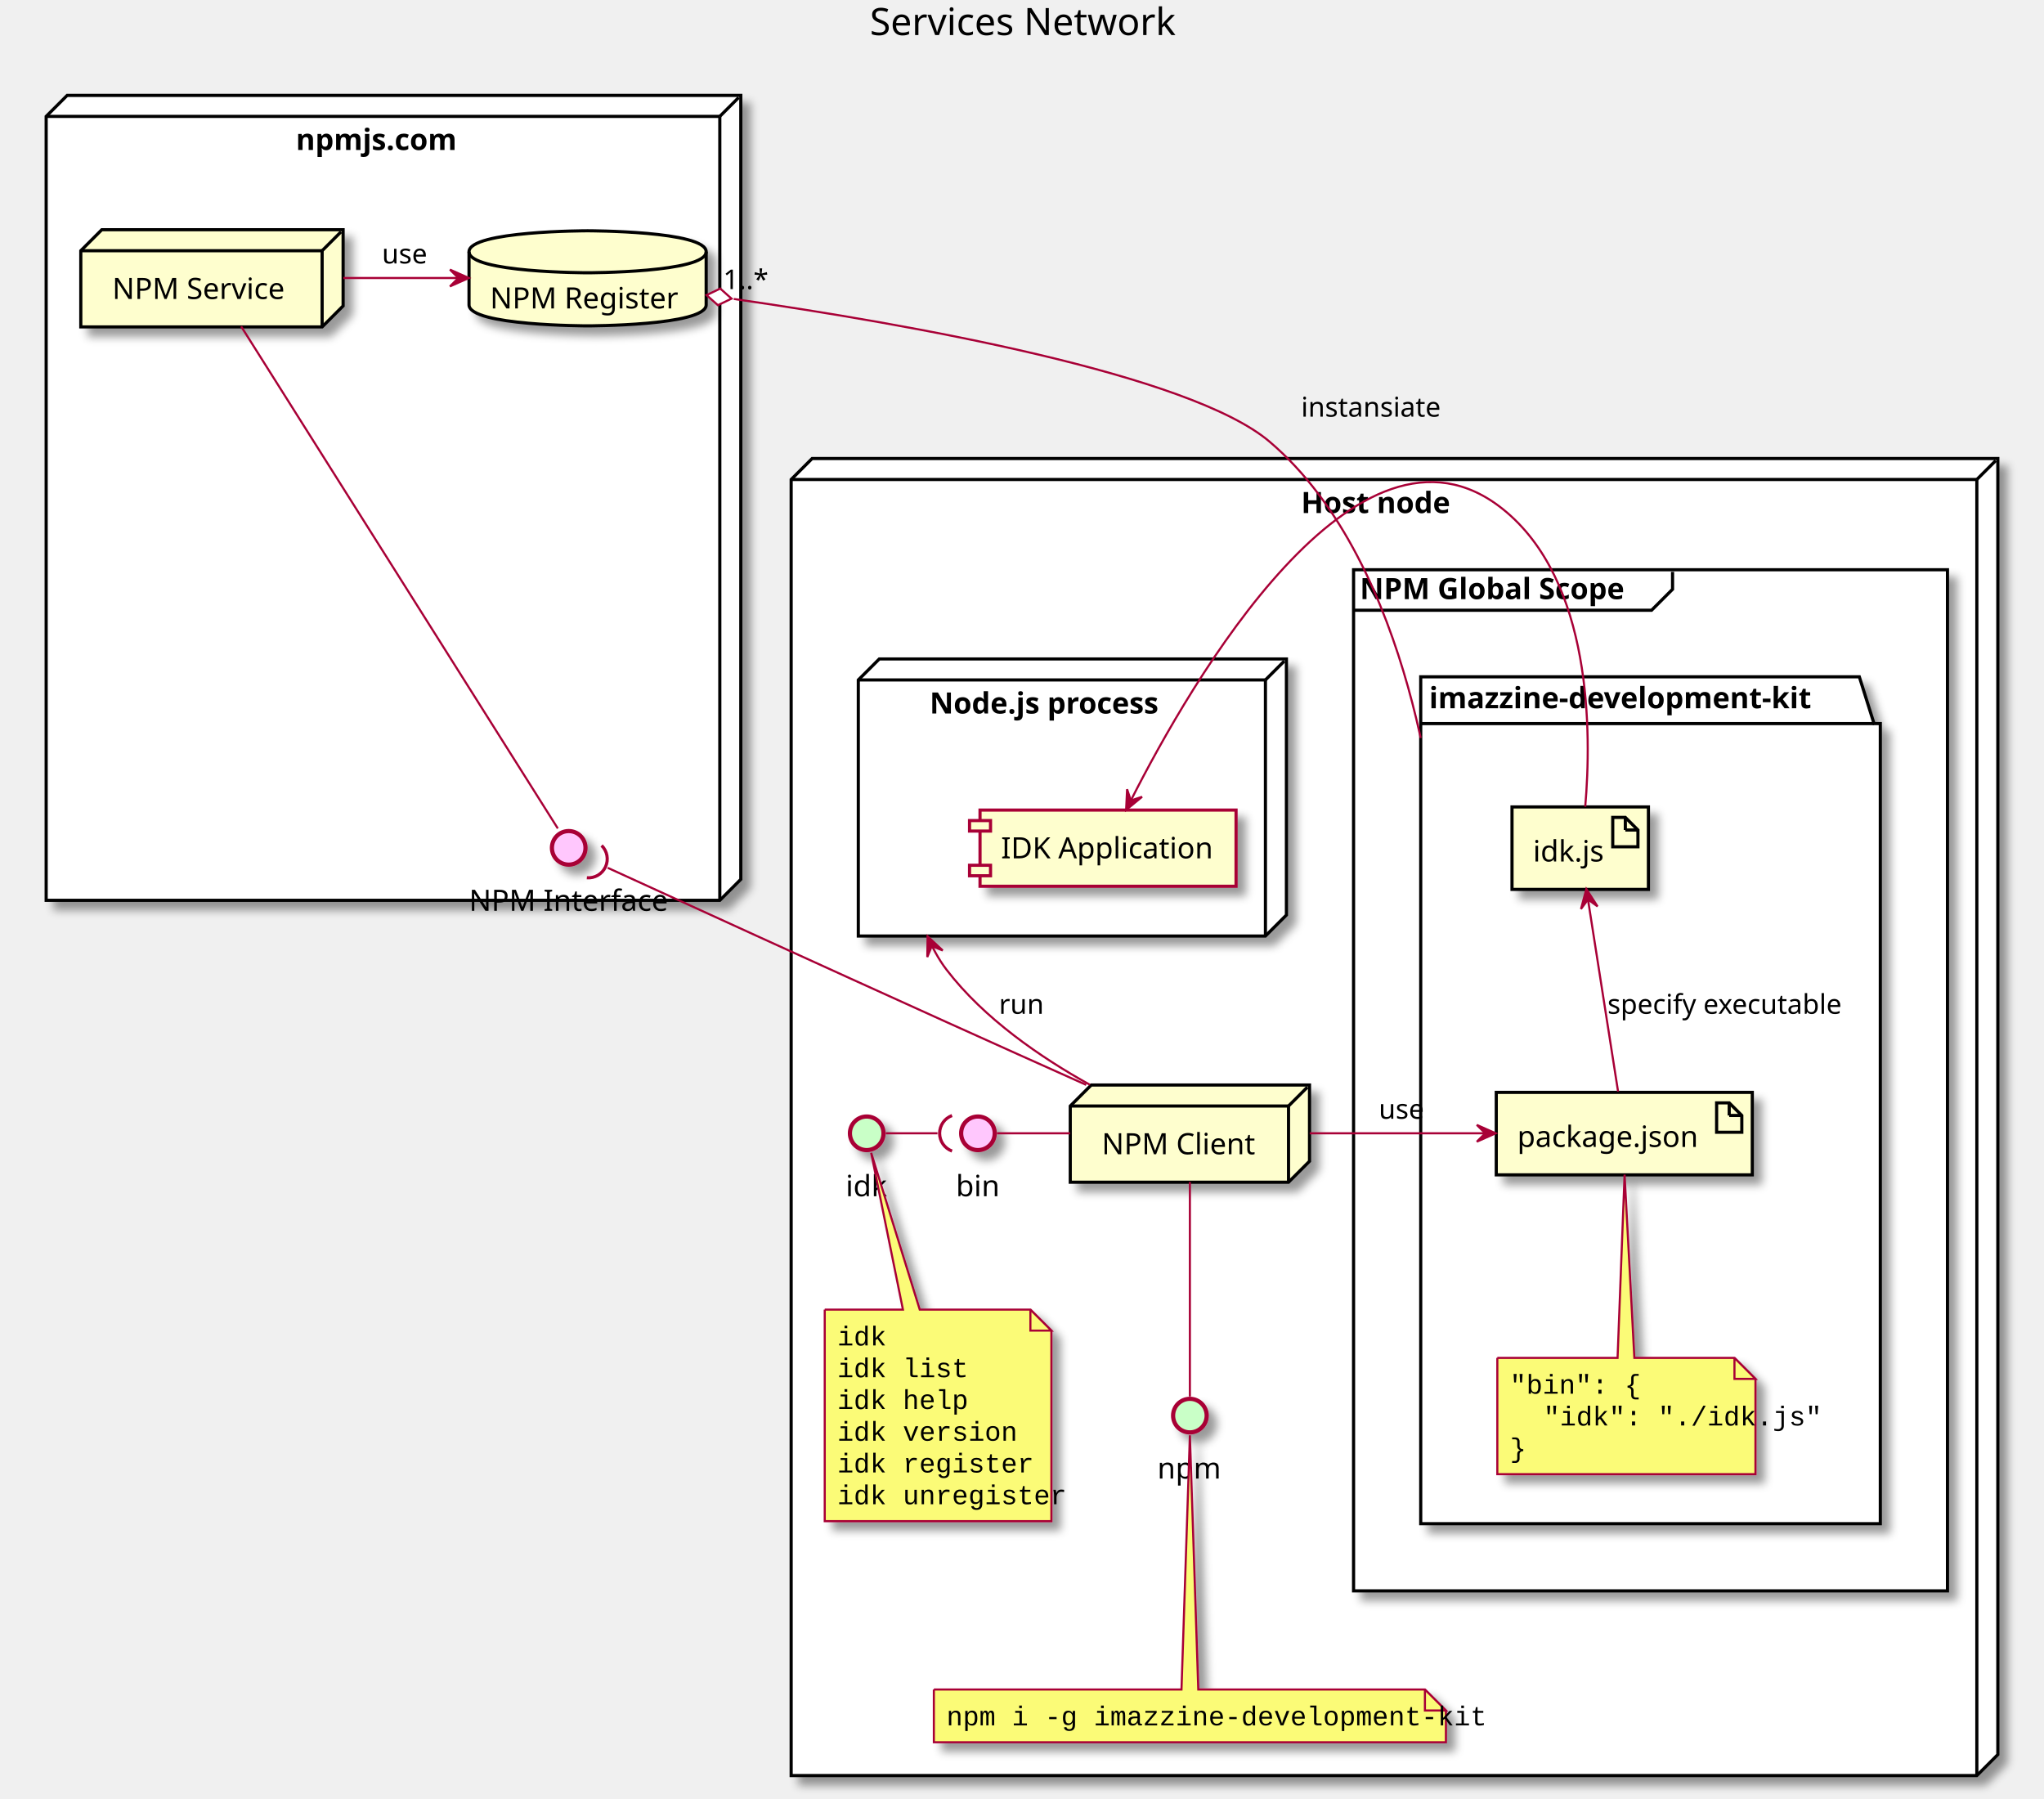
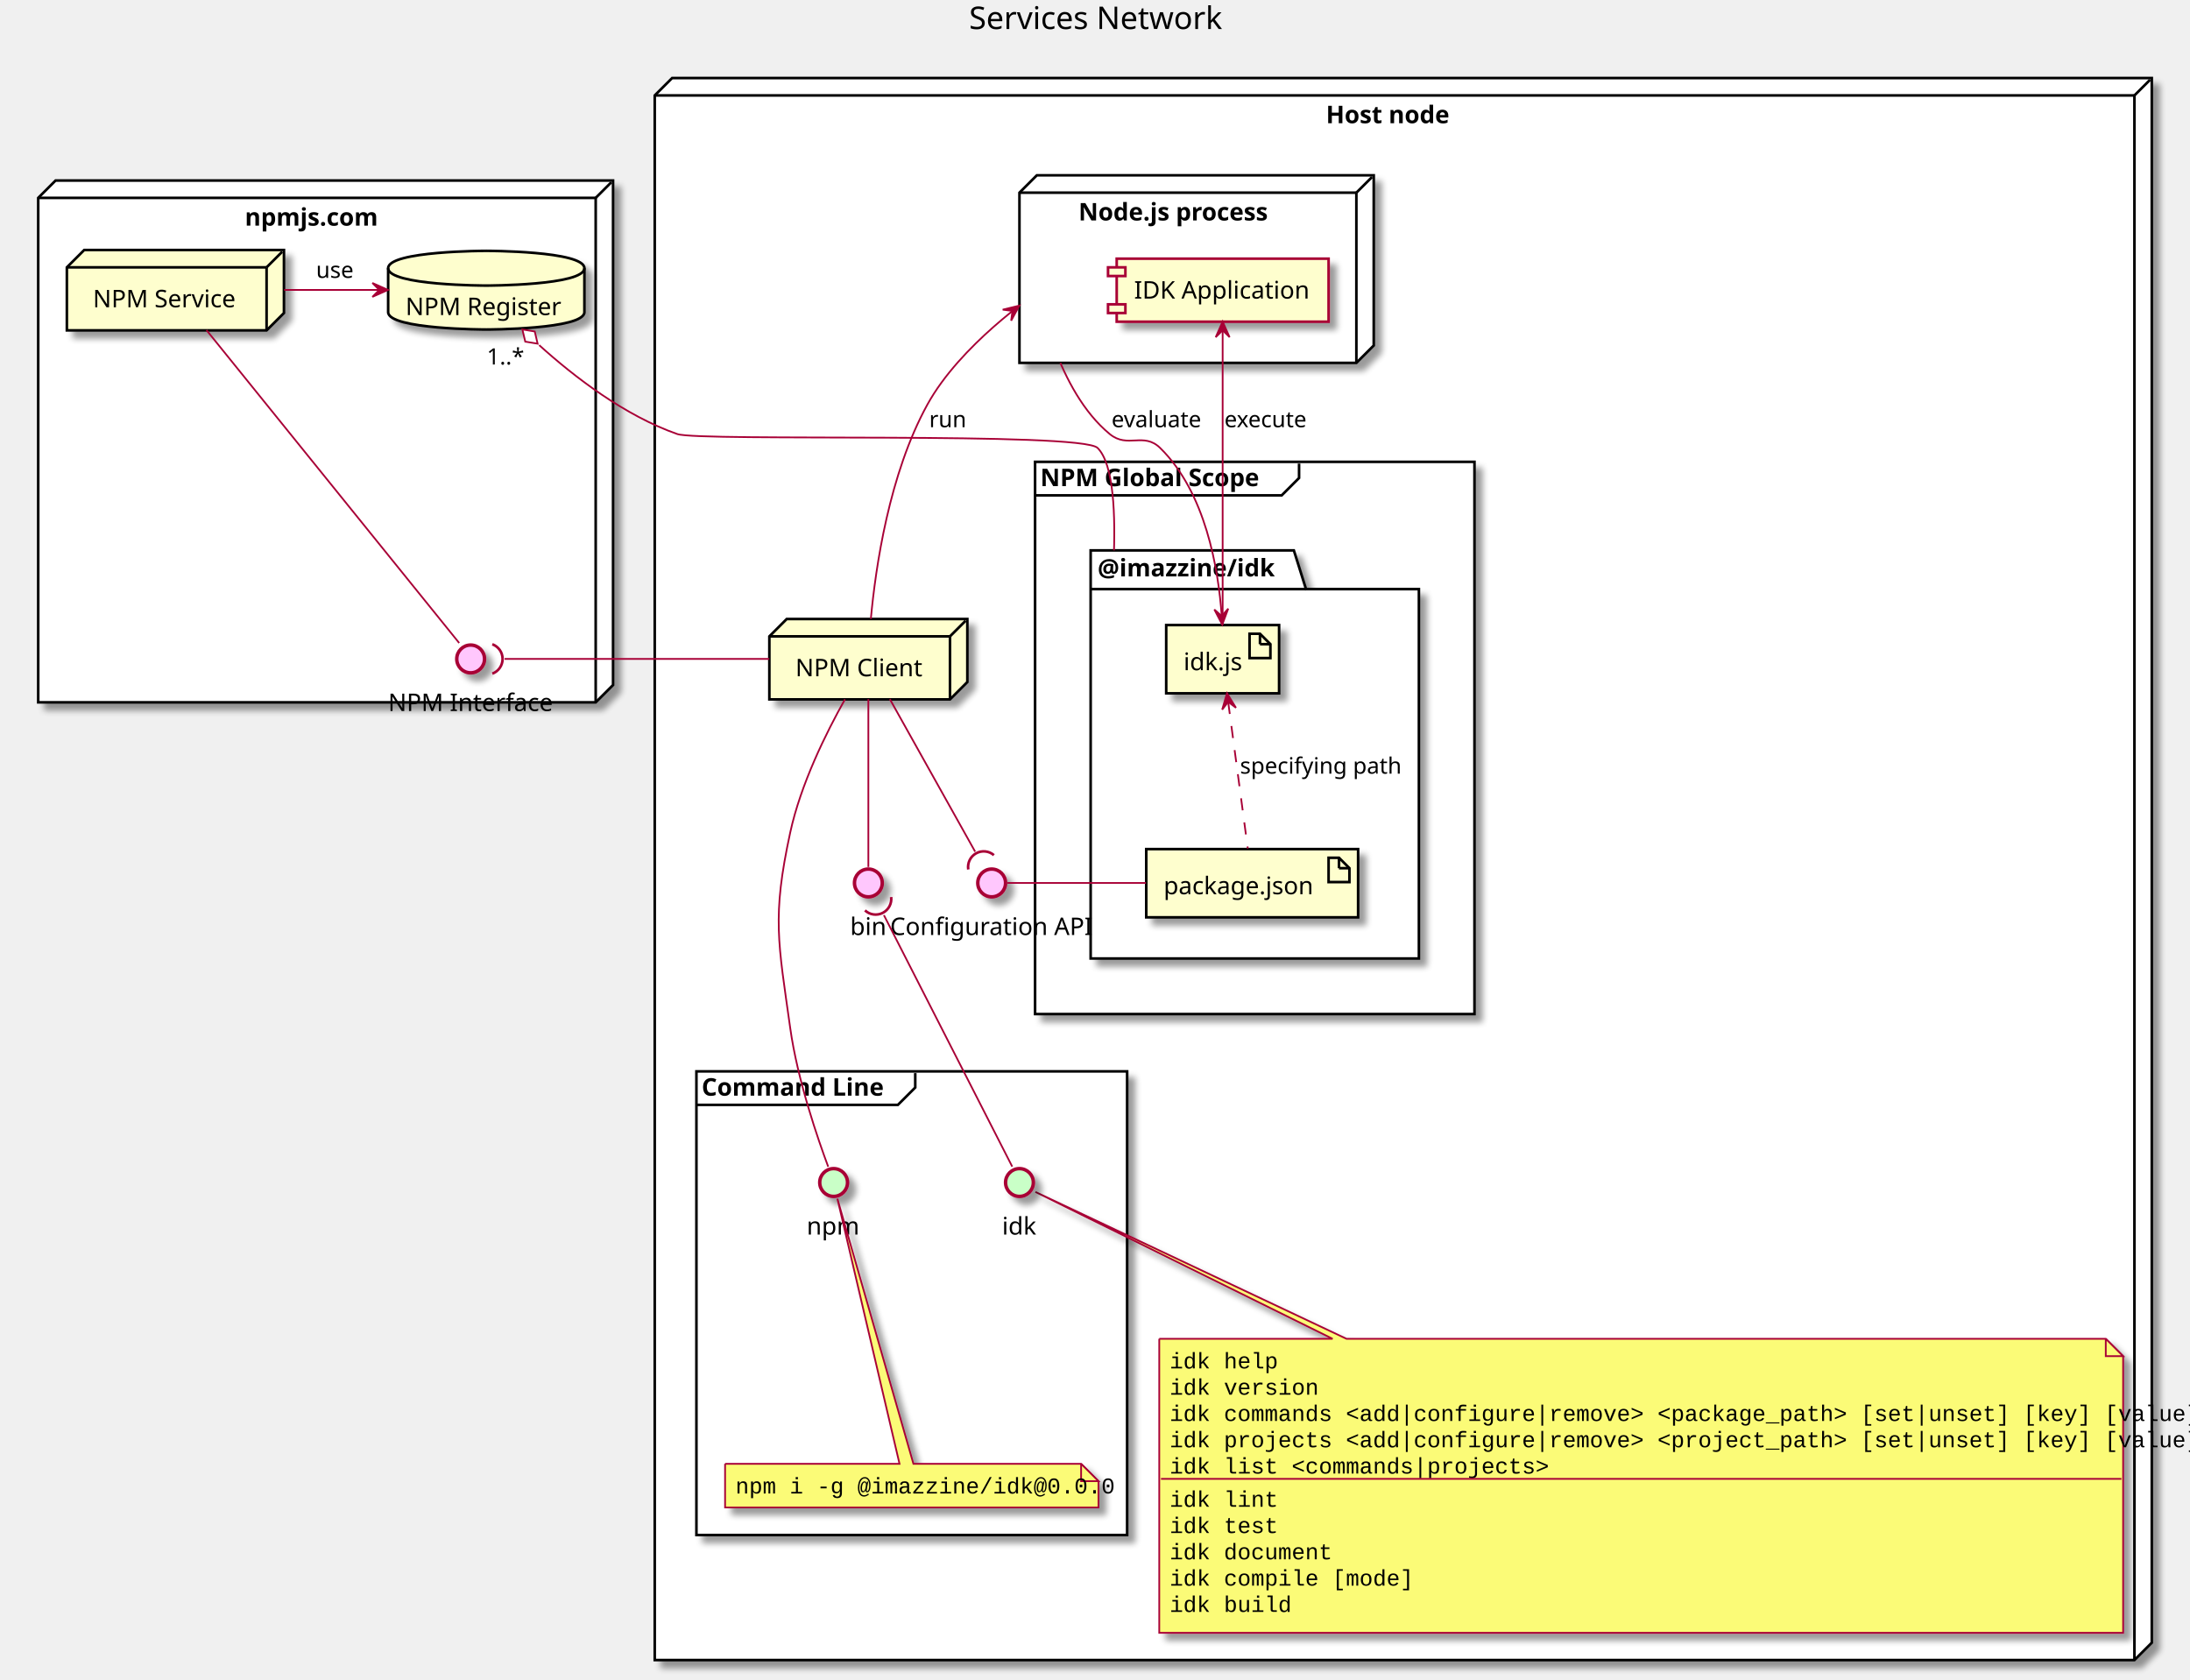
- <svg xmlns="http://www.w3.org/2000/svg" xmlns:xlink="http://www.w3.org/1999/xlink" contentScriptType="application/ecmascript" contentStyleType="text/css" height="857px" preserveAspectRatio="none" style="width:974px;height:857px;" version="1.1" viewBox="0 0 974 857" width="974px" zoomAndPan="magnify">
+ <svg xmlns="http://www.w3.org/2000/svg" xmlns:xlink="http://www.w3.org/1999/xlink" contentScriptType="application/ecmascript" contentStyleType="text/css" height="967px" preserveAspectRatio="none" style="width:1261px;height:967px;" version="1.1" viewBox="0 0 1261 967" width="1261px" zoomAndPan="magnify">
  <defs>
-     <filter height="300%" id="fth9jtjt9fg0j" width="300%" x="-1" y="-1">
+     <filter height="300%" id="f139sq3d4rmkfw" width="300%" x="-1" y="-1">
      <feGaussianBlur result="blurOut" stdDeviation="2.0" />
      <feColorMatrix in="blurOut" result="blurOut2" type="matrix" values="0 0 0 0 0 0 0 0 0 0 0 0 0 0 0 0 0 0 .4 0" />
      <feOffset dx="4.0" dy="4.0" in="blurOut2" result="blurOut3" />
      <feBlend in="SourceGraphic" in2="blurOut3" mode="normal" />
    </filter>
  </defs>
  <g>
-     <text fill="#000000" font-family="sans-serif" font-size="18" lengthAdjust="spacingAndGlyphs" textLength="157" x="414.5" y="16.708">Services Network</text>
-     <polygon fill="#FFFFFF" filter="url(#fth9jtjt9fg0j)" points="22,55.453,32,45.453,353,45.453,353,418.953,343,428.953,22,428.953,22,55.453" style="stroke: #000000; stroke-width: 1.5;" />
-     <line style="stroke: #000000; stroke-width: 1.5;" x1="343" x2="352" y1="55.453" y2="46.453" />
-     <line style="stroke: #000000; stroke-width: 1.5;" x1="22" x2="343" y1="55.453" y2="55.453" />
-     <line style="stroke: #000000; stroke-width: 1.5;" x1="343" x2="343" y1="55.453" y2="428.953" />
-     <text fill="#000000" font-family="sans-serif" font-size="14" font-weight="bold" lengthAdjust="spacingAndGlyphs" textLength="85" x="141" y="71.448">npmjs.com</text>
-     <polygon fill="#FFFFFF" filter="url(#fth9jtjt9fg0j)" points="377,228.453,387,218.453,952,218.453,952,835.953,942,845.953,377,845.953,377,228.453" style="stroke: #000000; stroke-width: 1.5;" />
-     <line style="stroke: #000000; stroke-width: 1.5;" x1="942" x2="951" y1="228.453" y2="219.453" />
-     <line style="stroke: #000000; stroke-width: 1.5;" x1="377" x2="942" y1="228.453" y2="228.453" />
-     <line style="stroke: #000000; stroke-width: 1.5;" x1="942" x2="942" y1="228.453" y2="845.953" />
-     <text fill="#000000" font-family="sans-serif" font-size="14" font-weight="bold" lengthAdjust="spacingAndGlyphs" textLength="81" x="620" y="244.448">Host node</text>
-     <rect fill="#FFFFFF" filter="url(#fth9jtjt9fg0j)" height="486.5" style="stroke: #000000; stroke-width: 1.5;" width="283" x="645" y="271.453" />
-     <path d="M797,272.453 L797,280.75 L787,290.75 L645,290.75 " fill="none" style="stroke: #000000; stroke-width: 1.5;" />
-     <text fill="#000000" font-family="sans-serif" font-size="14" font-weight="bold" lengthAdjust="spacingAndGlyphs" textLength="142" x="648" y="285.448">NPM Global Scope</text>
-     <polygon fill="#FFFFFF" filter="url(#fth9jtjt9fg0j)" points="677,322.453,886,322.453,893,344.75,896,344.75,896,725.953,677,725.953,677,322.453" style="stroke: #000000; stroke-width: 1.5;" />
-     <line style="stroke: #000000; stroke-width: 1.5;" x1="677" x2="893" y1="344.75" y2="344.75" />
-     <text fill="#000000" font-family="sans-serif" font-size="14" font-weight="bold" lengthAdjust="spacingAndGlyphs" textLength="203" x="681" y="337.448">imazzine-development-kit</text>
-     <polygon fill="#FFFFFF" filter="url(#fth9jtjt9fg0j)" points="409,323.953,419,313.953,613,313.953,613,435.953,603,445.953,409,445.953,409,323.953" style="stroke: #000000; stroke-width: 1.5;" />
-     <line style="stroke: #000000; stroke-width: 1.5;" x1="603" x2="612" y1="323.953" y2="314.953" />
-     <line style="stroke: #000000; stroke-width: 1.5;" x1="409" x2="603" y1="323.953" y2="323.953" />
-     <line style="stroke: #000000; stroke-width: 1.5;" x1="603" x2="603" y1="323.953" y2="445.953" />
-     <text fill="#000000" font-family="sans-serif" font-size="14" font-weight="bold" lengthAdjust="spacingAndGlyphs" textLength="128" x="443" y="339.948">Node.js process</text>
-     <ellipse cx="271" cy="403.953" fill="#FFC7FD" filter="url(#fth9jtjt9fg0j)" rx="8" ry="8" style="stroke: #A80036; stroke-width: 2.0;" />
-     <text fill="#000000" font-family="sans-serif" font-size="14" lengthAdjust="spacingAndGlyphs" textLength="95" x="223.5" y="433.948">NPM Interface</text>
-     <polygon fill="#FEFECE" filter="url(#fth9jtjt9fg0j)" points="38.5,119.453,48.5,109.453,163.5,109.453,163.5,145.75,153.5,155.75,38.5,155.75,38.5,119.453" style="stroke: #000000; stroke-width: 1.5;" />
-     <line style="stroke: #000000; stroke-width: 1.5;" x1="153.5" x2="162.5" y1="119.453" y2="110.453" />
-     <line style="stroke: #000000; stroke-width: 1.5;" x1="38.5" x2="153.5" y1="119.453" y2="119.453" />
-     <line style="stroke: #000000; stroke-width: 1.5;" x1="153.5" x2="153.5" y1="119.453" y2="155.75" />
-     <text fill="#000000" font-family="sans-serif" font-size="14" lengthAdjust="spacingAndGlyphs" textLength="85" x="53.5" y="142.448">NPM Service</text>
-     <path d="M223.5,119.953 C223.5,109.953 280,109.953 280,109.953 C280,109.953 336.5,109.953 336.5,119.953 L336.5,145.25 C336.5,155.25 280,155.25 280,155.25 C280,155.25 223.5,155.25 223.5,145.25 L223.5,119.953 " fill="#FEFECE" filter="url(#fth9jtjt9fg0j)" style="stroke: #000000; stroke-width: 1.5;" />
-     <path d="M223.5,119.953 C223.5,129.953 280,129.953 280,129.953 C280,129.953 336.5,129.953 336.5,119.953 " fill="none" style="stroke: #000000; stroke-width: 1.5;" />
-     <text fill="#000000" font-family="sans-serif" font-size="14" lengthAdjust="spacingAndGlyphs" textLength="93" x="233.5" y="146.948">NPM Register</text>
-     <polygon fill="#FEFECE" filter="url(#fth9jtjt9fg0j)" points="510,526.953,520,516.953,624,516.953,624,553.25,614,563.25,510,563.25,510,526.953" style="stroke: #000000; stroke-width: 1.5;" />
-     <line style="stroke: #000000; stroke-width: 1.5;" x1="614" x2="623" y1="526.953" y2="517.953" />
-     <line style="stroke: #000000; stroke-width: 1.5;" x1="510" x2="614" y1="526.953" y2="526.953" />
-     <line style="stroke: #000000; stroke-width: 1.5;" x1="614" x2="614" y1="526.953" y2="563.25" />
-     <text fill="#000000" font-family="sans-serif" font-size="14" lengthAdjust="spacingAndGlyphs" textLength="74" x="525" y="549.948">NPM Client</text>
+     <text fill="#000000" font-family="sans-serif" font-size="18" lengthAdjust="spacingAndGlyphs" textLength="157" x="558" y="16.708">Services Network</text>
+     <polygon fill="#FFFFFF" filter="url(#f139sq3d4rmkfw)" points="22,113.953,32,103.953,353,103.953,353,394.453,343,404.453,22,404.453,22,113.953" style="stroke: #000000; stroke-width: 1.5;" />
+     <line style="stroke: #000000; stroke-width: 1.5;" x1="343" x2="352" y1="113.953" y2="104.953" />
+     <line style="stroke: #000000; stroke-width: 1.5;" x1="22" x2="343" y1="113.953" y2="113.953" />
+     <line style="stroke: #000000; stroke-width: 1.5;" x1="343" x2="343" y1="113.953" y2="404.453" />
+     <text fill="#000000" font-family="sans-serif" font-size="14" font-weight="bold" lengthAdjust="spacingAndGlyphs" textLength="85" x="141" y="129.948">npmjs.com</text>
+     <polygon fill="#FFFFFF" filter="url(#f139sq3d4rmkfw)" points="377,54.953,387,44.953,1239,44.953,1239,945.953,1229,955.953,377,955.953,377,54.953" style="stroke: #000000; stroke-width: 1.5;" />
+     <line style="stroke: #000000; stroke-width: 1.5;" x1="1229" x2="1238" y1="54.953" y2="45.953" />
+     <line style="stroke: #000000; stroke-width: 1.5;" x1="377" x2="1229" y1="54.953" y2="54.953" />
+     <line style="stroke: #000000; stroke-width: 1.5;" x1="1229" x2="1229" y1="54.953" y2="955.953" />
+     <text fill="#000000" font-family="sans-serif" font-size="14" font-weight="bold" lengthAdjust="spacingAndGlyphs" textLength="81" x="763.5" y="70.948">Host node</text>
+     <rect fill="#FFFFFF" filter="url(#f139sq3d4rmkfw)" height="318" style="stroke: #000000; stroke-width: 1.5;" width="253" x="596" y="265.953" />
+     <path d="M748,266.953 L748,275.25 L738,285.25 L596,285.25 " fill="none" style="stroke: #000000; stroke-width: 1.5;" />
+     <text fill="#000000" font-family="sans-serif" font-size="14" font-weight="bold" lengthAdjust="spacingAndGlyphs" textLength="142" x="599" y="279.948">NPM Global Scope</text>
+     <polygon fill="#FFFFFF" filter="url(#f139sq3d4rmkfw)" points="628,316.953,745,316.953,752,339.25,817,339.25,817,551.953,628,551.953,628,316.953" style="stroke: #000000; stroke-width: 1.5;" />
+     <line style="stroke: #000000; stroke-width: 1.5;" x1="628" x2="752" y1="339.25" y2="339.25" />
+     <text fill="#000000" font-family="sans-serif" font-size="14" font-weight="bold" lengthAdjust="spacingAndGlyphs" textLength="111" x="632" y="331.948">@imazzine/idk</text>
+     <polygon fill="#FFFFFF" filter="url(#f139sq3d4rmkfw)" points="587,110.953,597,100.953,791,100.953,791,198.953,781,208.953,587,208.953,587,110.953" style="stroke: #000000; stroke-width: 1.5;" />
+     <line style="stroke: #000000; stroke-width: 1.5;" x1="781" x2="790" y1="110.953" y2="101.953" />
+     <line style="stroke: #000000; stroke-width: 1.5;" x1="587" x2="781" y1="110.953" y2="110.953" />
+     <line style="stroke: #000000; stroke-width: 1.5;" x1="781" x2="781" y1="110.953" y2="208.953" />
+     <text fill="#000000" font-family="sans-serif" font-size="14" font-weight="bold" lengthAdjust="spacingAndGlyphs" textLength="128" x="621" y="126.948">Node.js process</text>
+     <rect fill="#FFFFFF" filter="url(#f139sq3d4rmkfw)" height="267" style="stroke: #000000; stroke-width: 1.5;" width="248" x="401" y="616.953" />
+     <path d="M527,617.953 L527,626.25 L517,636.25 L401,636.25 " fill="none" style="stroke: #000000; stroke-width: 1.5;" />
+     <text fill="#000000" font-family="sans-serif" font-size="14" font-weight="bold" lengthAdjust="spacingAndGlyphs" textLength="116" x="404" y="630.948">Command Line</text>
+     <ellipse cx="271" cy="379.453" fill="#FFC7FD" filter="url(#f139sq3d4rmkfw)" rx="8" ry="8" style="stroke: #A80036; stroke-width: 2.0;" />
+     <text fill="#000000" font-family="sans-serif" font-size="14" lengthAdjust="spacingAndGlyphs" textLength="95" x="223.5" y="409.448">NPM Interface</text>
+     <polygon fill="#FEFECE" filter="url(#f139sq3d4rmkfw)" points="38.5,153.953,48.5,143.953,163.5,143.953,163.5,180.25,153.5,190.25,38.5,190.25,38.5,153.953" style="stroke: #000000; stroke-width: 1.5;" />
+     <line style="stroke: #000000; stroke-width: 1.5;" x1="153.5" x2="162.5" y1="153.953" y2="144.953" />
+     <line style="stroke: #000000; stroke-width: 1.5;" x1="38.5" x2="153.5" y1="153.953" y2="153.953" />
+     <line style="stroke: #000000; stroke-width: 1.5;" x1="153.5" x2="153.5" y1="153.953" y2="190.25" />
+     <text fill="#000000" font-family="sans-serif" font-size="14" lengthAdjust="spacingAndGlyphs" textLength="85" x="53.5" y="176.948">NPM Service</text>
+     <path d="M223.5,154.453 C223.5,144.453 280,144.453 280,144.453 C280,144.453 336.5,144.453 336.5,154.453 L336.5,179.75 C336.5,189.75 280,189.75 280,189.75 C280,189.75 223.5,189.75 223.5,179.75 L223.5,154.453 " fill="#FEFECE" filter="url(#f139sq3d4rmkfw)" style="stroke: #000000; stroke-width: 1.5;" />
+     <path d="M223.5,154.453 C223.5,164.453 280,164.453 280,164.453 C280,164.453 336.5,164.453 336.5,154.453 " fill="none" style="stroke: #000000; stroke-width: 1.5;" />
+     <text fill="#000000" font-family="sans-serif" font-size="14" lengthAdjust="spacingAndGlyphs" textLength="93" x="233.5" y="181.448">NPM Register</text>
+     <polygon fill="#FEFECE" filter="url(#f139sq3d4rmkfw)" points="443,366.453,453,356.453,557,356.453,557,392.75,547,402.75,443,402.75,443,366.453" style="stroke: #000000; stroke-width: 1.5;" />
+     <line style="stroke: #000000; stroke-width: 1.5;" x1="547" x2="556" y1="366.453" y2="357.453" />
+     <line style="stroke: #000000; stroke-width: 1.5;" x1="443" x2="547" y1="366.453" y2="366.453" />
+     <line style="stroke: #000000; stroke-width: 1.5;" x1="547" x2="547" y1="366.453" y2="402.75" />
+     <text fill="#000000" font-family="sans-serif" font-size="14" lengthAdjust="spacingAndGlyphs" textLength="74" x="458" y="389.448">NPM Client</text>
+     <a href="https://docs.npmjs.com/files/package.json#bin" target="_top" xlink:actuate="onRequest" xlink:show="new" xlink:title="https://docs.npmjs.com/files/package.json#bin" xlink:type="simple">
+       <ellipse cx="500" cy="508.453" fill="#FFC7FD" filter="url(#f139sq3d4rmkfw)" rx="8" ry="8" style="stroke: #A80036; stroke-width: 2.0;" />
+       <text fill="#000000" font-family="sans-serif" font-size="14" lengthAdjust="spacingAndGlyphs" textLength="21" x="489.5" y="538.448">bin</text>
+     </a>
+     <a href="./ConfigurationAPI.svg" target="_top" xlink:actuate="onRequest" xlink:show="new" xlink:title="./ConfigurationAPI.svg" xlink:type="simple">
+       <ellipse cx="571" cy="508.453" fill="#FFC7FD" filter="url(#f139sq3d4rmkfw)" rx="8" ry="8" style="stroke: #A80036; stroke-width: 2.0;" />
+       <text fill="#000000" font-family="sans-serif" font-size="14" lengthAdjust="spacingAndGlyphs" textLength="117" x="512.5" y="538.448">Configuration API</text>
+     </a>
+     <path d="M667.5,770.953 L667.5,940.281 A0,0 0 0 0 667.5,940.281 L1222.5,940.281 A0,0 0 0 0 1222.5,940.281 L1222.5,780.953 L1212.5,770.953 L775.304,770.953 L596.209,686.39 L767.304,770.953 L667.5,770.953 A0,0 0 0 0 667.5,770.953 " fill="#FBFB77" filter="url(#f139sq3d4rmkfw)" style="stroke: #A80036; stroke-width: 1.0;" />
+     <path d="M1212.5,770.953 L1212.5,780.953 L1222.5,780.953 L1212.5,770.953 " fill="#FBFB77" style="stroke: #A80036; stroke-width: 1.0;" />
+     <text fill="#000000" font-family="Courier New" font-size="13" lengthAdjust="spacingAndGlyphs" textLength="49" x="673.5" y="788.02">idk help</text>
+     <text fill="#000000" font-family="Courier New" font-size="13" lengthAdjust="spacingAndGlyphs" textLength="68" x="673.5" y="803.153">idk version</text>
+     <text fill="#000000" font-family="Courier New" font-size="13" lengthAdjust="spacingAndGlyphs" textLength="534" x="673.5" y="818.286">idk commands &lt;add|configure|remove&gt; &lt;package_path&gt; [set|unset] [key] [value]</text>
+     <text fill="#000000" font-family="Courier New" font-size="13" lengthAdjust="spacingAndGlyphs" textLength="503" x="673.5" y="833.418">idk projects &lt;add|configure|remove&gt; &lt;project_path&gt; [set|unset] [key] [value]</text>
+     <text fill="#000000" font-family="Courier New" font-size="13" lengthAdjust="spacingAndGlyphs" textLength="193" x="673.5" y="848.551">idk list &lt;commands|projects&gt;</text>
+     <line style="stroke: #A80036; stroke-width: 1.0;" x1="668.5" x2="1221.5" y1="851.617" y2="851.617" />
+     <text fill="#000000" font-family="Courier New" font-size="13" lengthAdjust="spacingAndGlyphs" textLength="41" x="673.5" y="867.684">idk lint</text>
+     <text fill="#000000" font-family="Courier New" font-size="13" lengthAdjust="spacingAndGlyphs" textLength="47" x="673.5" y="882.817">idk test</text>
+     <text fill="#000000" font-family="Courier New" font-size="13" lengthAdjust="spacingAndGlyphs" textLength="87" x="673.5" y="897.95">idk document</text>
+     <text fill="#000000" font-family="Courier New" font-size="13" lengthAdjust="spacingAndGlyphs" textLength="123" x="673.5" y="913.082">idk compile [mode]</text>
+     <text fill="#000000" font-family="Courier New" font-size="13" lengthAdjust="spacingAndGlyphs" textLength="52" x="673.5" y="928.215">idk build</text>
+     <a href="./ConfigurationAPI.svg" target="_top" xlink:actuate="onRequest" xlink:show="new" xlink:title="./ConfigurationAPI.svg" xlink:type="simple">
+       <rect fill="#FEFECE" filter="url(#f139sq3d4rmkfw)" height="39.297" style="stroke: #000000; stroke-width: 1.5;" width="122" x="660" y="488.953" />
+       <polygon fill="#FEFECE" points="765,493.953,765,507.953,777,507.953,777,499.953,771,493.953,765,493.953" style="stroke: #000000; stroke-width: 1.5;" />
+       <line style="stroke: #000000; stroke-width: 1.5;" x1="771" x2="771" y1="493.953" y2="499.953" />
+       <line style="stroke: #000000; stroke-width: 1.5;" x1="777" x2="771" y1="499.953" y2="499.953" />
+       <text fill="#000000" font-family="sans-serif" font-size="14" lengthAdjust="spacingAndGlyphs" textLength="92" x="670" y="514.948">package.json</text>
+     </a>
+     <rect fill="#FEFECE" filter="url(#f139sq3d4rmkfw)" height="39.297" style="stroke: #000000; stroke-width: 1.5;" width="65" x="671.5" y="359.953" />
+     <polygon fill="#FEFECE" points="719.5,364.953,719.5,378.953,731.5,378.953,731.5,370.953,725.5,364.953,719.5,364.953" style="stroke: #000000; stroke-width: 1.5;" />
+     <line style="stroke: #000000; stroke-width: 1.5;" x1="725.5" x2="725.5" y1="364.953" y2="370.953" />
+     <line style="stroke: #000000; stroke-width: 1.5;" x1="731.5" x2="725.5" y1="370.953" y2="370.953" />
+     <text fill="#000000" font-family="sans-serif" font-size="14" lengthAdjust="spacingAndGlyphs" textLength="35" x="681.5" y="385.948">idk.js</text>
+     <a href="./IDKApplication.svg" target="_top" xlink:actuate="onRequest" xlink:show="new" xlink:title="./IDKApplication.svg" xlink:type="simple">
+       <rect fill="#FEFECE" filter="url(#f139sq3d4rmkfw)" height="36.297" style="stroke: #A80036; stroke-width: 1.5;" width="122" x="643" y="148.953" />
+       <rect fill="#FEFECE" height="5" style="stroke: #A80036; stroke-width: 1.5;" width="10" x="638" y="153.953" />
+       <rect fill="#FEFECE" height="5" style="stroke: #A80036; stroke-width: 1.5;" width="10" x="638" y="175.25" />
+       <text fill="#000000" font-family="sans-serif" font-size="14" lengthAdjust="spacingAndGlyphs" textLength="102" x="653" y="171.948">IDK Application</text>
+     </a>
+     <ellipse cx="587" cy="680.953" fill="#C9FFC7" filter="url(#f139sq3d4rmkfw)" rx="8" ry="8" style="stroke: #A80036; stroke-width: 2.0;" />
+     <text fill="#000000" font-family="sans-serif" font-size="14" lengthAdjust="spacingAndGlyphs" textLength="20" x="577" y="710.948">idk</text>
    <a href="https://docs.npmjs.com/cli/install" target="_top" xlink:actuate="onRequest" xlink:show="new" xlink:title="https://docs.npmjs.com/cli/install" xlink:type="simple">
-       <ellipse cx="567" cy="674.453" fill="#C9FFC7" filter="url(#fth9jtjt9fg0j)" rx="8" ry="8" style="stroke: #A80036; stroke-width: 2.0;" />
-       <text fill="#000000" font-family="sans-serif" font-size="14" lengthAdjust="spacingAndGlyphs" textLength="31" x="551.5" y="704.448">npm</text>
+       <ellipse cx="480" cy="680.953" fill="#C9FFC7" filter="url(#f139sq3d4rmkfw)" rx="8" ry="8" style="stroke: #A80036; stroke-width: 2.0;" />
+       <text fill="#000000" font-family="sans-serif" font-size="14" lengthAdjust="spacingAndGlyphs" textLength="31" x="464.5" y="710.948">npm</text>
    </a>
-     <path d="M445,804.953 L445,830.086 A0,0 0 0 0 445,830.086 L689,830.086 A0,0 0 0 0 689,830.086 L689,814.953 L679,804.953 L571,804.953 L567,683.851 L563,804.953 L445,804.953 A0,0 0 0 0 445,804.953 " fill="#FBFB77" filter="url(#fth9jtjt9fg0j)" style="stroke: #A80036; stroke-width: 1.0;" />
-     <path d="M679,804.953 L679,814.953 L689,814.953 L679,804.953 " fill="#FBFB77" style="stroke: #A80036; stroke-width: 1.0;" />
-     <text fill="#000000" font-family="Courier New" font-size="13" lengthAdjust="spacingAndGlyphs" textLength="223" x="451" y="822.02">npm i -g imazzine-development-kit</text>
-     <a href="https://docs.npmjs.com/files/package.json#bin" target="_top" xlink:actuate="onRequest" xlink:show="new" xlink:title="https://docs.npmjs.com/files/package.json#bin" xlink:type="simple">
-       <ellipse cx="466" cy="539.953" fill="#FFC7FD" filter="url(#fth9jtjt9fg0j)" rx="8" ry="8" style="stroke: #A80036; stroke-width: 2.0;" />
-       <text fill="#000000" font-family="sans-serif" font-size="14" lengthAdjust="spacingAndGlyphs" textLength="21" x="455.5" y="569.948">bin</text>
-     </a>
-     <ellipse cx="413" cy="539.953" fill="#C9FFC7" filter="url(#fth9jtjt9fg0j)" rx="8" ry="8" style="stroke: #A80036; stroke-width: 2.0;" />
-     <text fill="#000000" font-family="sans-serif" font-size="14" lengthAdjust="spacingAndGlyphs" textLength="20" x="403" y="569.948">idk</text>
-     <path d="M393,623.953 L393,724.75 A0,0 0 0 0 393,724.75 L501,724.75 A0,0 0 0 0 501,724.75 L501,633.953 L491,623.953 L438.266,623.953 L415.127,549.241 L430.266,623.953 L393,623.953 A0,0 0 0 0 393,623.953 " fill="#FBFB77" filter="url(#fth9jtjt9fg0j)" style="stroke: #A80036; stroke-width: 1.0;" />
-     <path d="M491,623.953 L491,633.953 L501,633.953 L491,623.953 " fill="#FBFB77" style="stroke: #A80036; stroke-width: 1.0;" />
-     <text fill="#000000" font-family="Courier New" font-size="13" lengthAdjust="spacingAndGlyphs" textLength="18" x="399" y="641.02">idk</text>
-     <text fill="#000000" font-family="Courier New" font-size="13" lengthAdjust="spacingAndGlyphs" textLength="40" x="399" y="656.153">idk list</text>
-     <text fill="#000000" font-family="Courier New" font-size="13" lengthAdjust="spacingAndGlyphs" textLength="49" x="399" y="671.286">idk help</text>
-     <text fill="#000000" font-family="Courier New" font-size="13" lengthAdjust="spacingAndGlyphs" textLength="68" x="399" y="686.418">idk version</text>
-     <text fill="#000000" font-family="Courier New" font-size="13" lengthAdjust="spacingAndGlyphs" textLength="71" x="399" y="701.551">idk register</text>
-     <text fill="#000000" font-family="Courier New" font-size="13" lengthAdjust="spacingAndGlyphs" textLength="87" x="399" y="716.684">idk unregister</text>
-     <rect fill="#FEFECE" filter="url(#fth9jtjt9fg0j)" height="39.297" style="stroke: #000000; stroke-width: 1.5;" width="122" x="713" y="520.453" />
-     <polygon fill="#FEFECE" points="818,525.453,818,539.453,830,539.453,830,531.453,824,525.453,818,525.453" style="stroke: #000000; stroke-width: 1.5;" />
-     <line style="stroke: #000000; stroke-width: 1.5;" x1="824" x2="824" y1="525.453" y2="531.453" />
-     <line style="stroke: #000000; stroke-width: 1.5;" x1="830" x2="824" y1="531.453" y2="531.453" />
-     <text fill="#000000" font-family="sans-serif" font-size="14" lengthAdjust="spacingAndGlyphs" textLength="92" x="723" y="546.448">package.json</text>
-     <rect fill="#FEFECE" filter="url(#fth9jtjt9fg0j)" height="39.297" style="stroke: #000000; stroke-width: 1.5;" width="65" x="720.5" y="384.453" />
-     <polygon fill="#FEFECE" points="768.5,389.453,768.5,403.453,780.5,403.453,780.5,395.453,774.5,389.453,768.5,389.453" style="stroke: #000000; stroke-width: 1.5;" />
-     <line style="stroke: #000000; stroke-width: 1.5;" x1="774.5" x2="774.5" y1="389.453" y2="395.453" />
-     <line style="stroke: #000000; stroke-width: 1.5;" x1="780.5" x2="774.5" y1="395.453" y2="395.453" />
-     <text fill="#000000" font-family="sans-serif" font-size="14" lengthAdjust="spacingAndGlyphs" textLength="35" x="730.5" y="410.448">idk.js</text>
-     <path d="M713.5,646.953 L713.5,702.352 A0,0 0 0 0 713.5,702.352 L836.5,702.352 A0,0 0 0 0 836.5,702.352 L836.5,656.953 L826.5,646.953 L778.797,646.953 L774.141,559.656 L770.797,646.953 L713.5,646.953 A0,0 0 0 0 713.5,646.953 " fill="#FBFB77" filter="url(#fth9jtjt9fg0j)" style="stroke: #A80036; stroke-width: 1.0;" />
-     <path d="M826.5,646.953 L826.5,656.953 L836.5,656.953 L826.5,646.953 " fill="#FBFB77" style="stroke: #A80036; stroke-width: 1.0;" />
-     <text fill="#000000" font-family="Courier New" font-size="13" lengthAdjust="spacingAndGlyphs" textLength="45" x="719.5" y="664.02">"bin": {</text>
-     <text fill="#000000" font-family="Courier New" font-size="13" lengthAdjust="spacingAndGlyphs" textLength="86" x="735.5" y="679.153">"idk": "./idk.js"</text>
-     <text fill="#000000" font-family="Courier New" font-size="13" lengthAdjust="spacingAndGlyphs" textLength="8" x="719.5" y="694.286">}</text>
-     <a href="./IDKApplication.svg" target="_top" xlink:actuate="onRequest" xlink:show="new" xlink:title="./IDKApplication.svg" xlink:type="simple">
-       <rect fill="#FEFECE" filter="url(#fth9jtjt9fg0j)" height="36.297" style="stroke: #A80036; stroke-width: 1.5;" width="122" x="467" y="385.953" />
-       <rect fill="#FEFECE" height="5" style="stroke: #A80036; stroke-width: 1.5;" width="10" x="462" y="390.953" />
-       <rect fill="#FEFECE" height="5" style="stroke: #A80036; stroke-width: 1.5;" width="10" x="462" y="412.25" />
-       <text fill="#000000" font-family="sans-serif" font-size="14" lengthAdjust="spacingAndGlyphs" textLength="102" x="477" y="408.948">IDK Application</text>
-     </a>
-     <path d="M163.606,132.453 C181.239,132.453 200.408,132.453 218.006,132.453 " fill="none" id="NPMService-NPMRegister" style="stroke: #A80036; stroke-width: 1.0;" />
-     <polygon fill="#A80036" points="223.413,132.453,214.413,128.453,218.413,132.453,214.413,136.453,223.413,132.453" style="stroke: #A80036; stroke-width: 1.0;" />
-     <text fill="#000000" font-family="sans-serif" font-size="13" lengthAdjust="spacingAndGlyphs" textLength="23" x="182" y="125.52">use</text>
-     <path d="M114.912,155.507 C150.358,211.701 242.884,358.381 265.806,394.718 " fill="none" id="NPMService-NPMInterface" style="stroke: #A80036; stroke-width: 1.0;" />
-     <path d="M756.703,428.582 C760.787,454.641 767.276,496.048 771.037,520.047 " fill="none" id="IDK_JS-PACKAGE_JSON" style="stroke: #A80036; stroke-width: 1.0;" />
-     <polygon fill="#A80036" points="755.92,423.585,753.362,433.096,756.694,428.525,761.265,431.857,755.92,423.585" style="stroke: #A80036; stroke-width: 1.0;" />
-     <text fill="#000000" font-family="sans-serif" font-size="13" lengthAdjust="spacingAndGlyphs" textLength="118" x="766" y="483.02">specify executable</text>
-     <path d="M349.675,142.438 C433.29,154.48 567.003,178.137 605,210.453 C639.736,239.997 659.659,287.091 670.936,327.303 C672.345,332.329 673.62,337.248 674.771,342.012 C675.347,344.394 675.892,346.737 676.407,349.035 C676.536,349.61 676.663,350.182 676.789,350.75 C676.851,351.035 676.913,351.319 676.975,351.601 " fill="none" id="NPMRegister-IDKPackage" style="stroke: #A80036; stroke-width: 1.0;" />
-     <polygon fill="#FFFFFF" points="336.707,140.606,342.088,145.406,348.589,142.285,343.208,137.485,336.707,140.606" style="stroke: #A80036; stroke-width: 1.0;" />
-     <text fill="#000000" font-family="sans-serif" font-size="13" lengthAdjust="spacingAndGlyphs" textLength="23" x="344.593" y="137.739">1..*</text>
-     <path d="M538.898,381.324 C567.405,325.071 646.772,187.292 716,242.453 C758.856,276.601 758.419,349.357 755.389,384.352 " fill="none" id="IDKApplication-IDK_JS" style="stroke: #A80036; stroke-width: 1.0;" />
-     <polygon fill="#A80036" points="536.615,385.869,544.229,379.622,538.859,381.401,537.08,376.031,536.615,385.869" style="stroke: #A80036; stroke-width: 1.0;" />
-     <text fill="#000000" font-family="sans-serif" font-size="13" lengthAdjust="spacingAndGlyphs" textLength="70" x="620" y="198.52">instansiate</text>
-     <path d="M289.594,413.468 C322.235,428.407 391.985,460.283 451,486.953 C472.821,496.814 496.982,507.657 517.581,516.878 " fill="none" id="NPMInterface-NPMClient" style="stroke: #A80036; stroke-width: 1.0;" />
-     <path d="M279.638,418.212 A9,9 0 0 0 286.679 402.833" fill="none" style="stroke: #A80036; stroke-width: 1.5;" />
-     <path d="M707.412,539.953 C680.569,539.953 649.915,539.953 624.112,539.953 " fill="none" id="PACKAGE_JSON-NPMClient" style="stroke: #A80036; stroke-width: 1.0;" />
-     <polygon fill="#A80036" points="712.727,539.953,703.727,535.953,707.727,539.953,703.727,543.953,712.727,539.953" style="stroke: #A80036; stroke-width: 1.0;" />
-     <text fill="#000000" font-family="sans-serif" font-size="13" lengthAdjust="spacingAndGlyphs" textLength="23" x="657" y="533.02">use</text>
-     <path d="M442.023,446.129 C442.064,446.224 442.104,446.319 442.146,446.415 C442.228,446.605 442.31,446.796 442.393,446.986 C442.727,447.747 443.07,448.504 443.424,449.256 C444.132,450.76 444.882,452.244 445.677,453.697 C447.267,456.603 449.035,459.385 451,461.953 C468.85,485.275 495.886,503.804 519.367,516.836 " fill="none" id="NodeJS-NPMClient" style="stroke: #A80036; stroke-width: 1.0;" />
-     <polygon fill="#A80036" points="442.023,446.129,441.875,455.976,443.985,450.728,449.233,452.838,442.023,446.129" style="stroke: #A80036; stroke-width: 1.0;" />
-     <text fill="#000000" font-family="sans-serif" font-size="13" lengthAdjust="spacingAndGlyphs" textLength="21" x="476" y="483.02">run</text>
-     <path d="M567,563.131 C567,593.188 567,645.397 567,665.367 " fill="none" id="NPMClient-NPMCli" style="stroke: #A80036; stroke-width: 1.0;" />
-     <path d="M475.074,539.953 C486.685,539.953 498.295,539.953 509.905,539.953 " fill="none" id="NPMBinAPI-NPMClient" style="stroke: #A80036; stroke-width: 1.0;" />
-     <path d="M422.109,539.953 C430.317,539.953 438.524,539.953 446.731,539.953 " fill="none" id="IDKInterface-NPMBinAPI" style="stroke: #A80036; stroke-width: 1.0;" />
-     <path d="M453.664,531.496 A9,9 0 0 0 453.664 548.41" fill="none" style="stroke: #A80036; stroke-width: 1.5;" />
+     <path d="M417.5,842.953 L417.5,868.086 A0,0 0 0 0 417.5,868.086 L632.5,868.086 A0,0 0 0 0 632.5,868.086 L632.5,852.953 L622.5,842.953 L525.941,842.953 L482.17,690.273 L517.941,842.953 L417.5,842.953 A0,0 0 0 0 417.5,842.953 " fill="#FBFB77" filter="url(#f139sq3d4rmkfw)" style="stroke: #A80036; stroke-width: 1.0;" />
+     <path d="M622.5,842.953 L622.5,852.953 L632.5,852.953 L622.5,842.953 " fill="#FBFB77" style="stroke: #A80036; stroke-width: 1.0;" />
+     <text fill="#000000" font-family="Courier New" font-size="13" lengthAdjust="spacingAndGlyphs" textLength="194" x="423.5" y="860.02">npm i -g @imazzine/idk@0.0.0</text>
+     <path d="M163.606,166.953 C181.239,166.953 200.408,166.953 218.006,166.953 " fill="none" id="NPMService-NPMRegister" style="stroke: #A80036; stroke-width: 1.0;" />
+     <polygon fill="#A80036" points="223.413,166.953,214.413,162.953,218.413,166.953,214.413,170.953,223.413,166.953" style="stroke: #A80036; stroke-width: 1.0;" />
+     <text fill="#000000" font-family="sans-serif" font-size="13" lengthAdjust="spacingAndGlyphs" textLength="23" x="182" y="160.02">use</text>
+     <path d="M118.872,190.082 C156.04,236.105 240.223,340.344 264.396,370.276 " fill="none" id="NPMService-NPMInterface" style="stroke: #A80036; stroke-width: 1.0;" />
+     <path d="M707.178,404.195 C710.448,428.624 715.476,466.185 718.481,488.637 " fill="none" id="IDK_JS-PACKAGE_JSON" style="stroke: #A80036; stroke-width: 1.0; stroke-dasharray: 7.0,7.0;" />
+     <polygon fill="#A80036" points="706.508,399.192,703.736,408.643,707.171,404.148,711.666,407.582,706.508,399.192" style="stroke: #A80036; stroke-width: 1.0;" />
+     <text fill="#000000" font-family="sans-serif" font-size="13" lengthAdjust="spacingAndGlyphs" textLength="96" x="714" y="445.52">specifying path</text>
+     <path d="M310.469,198.757 C331.016,217.331 359.806,239.38 390,249.953 C402.696,254.399 622.487,248.442 632,257.953 C636.663,262.615 639.272,272.28 640.558,284.204 C641.2,290.166 641.512,296.692 641.583,303.44 C641.619,306.814 641.594,310.243 641.521,313.685 C641.503,314.545 641.482,315.406 641.457,316.268 C641.451,316.483 641.445,316.698 641.439,316.914 " fill="none" id="NPMRegister-IDKPackage" style="stroke: #A80036; stroke-width: 1.0;" />
+     <polygon fill="#FFFFFF" points="300.793,189.713,302.445,196.732,309.56,197.907,307.908,190.888,300.793,189.713" style="stroke: #A80036; stroke-width: 1.0;" />
+     <text fill="#000000" font-family="sans-serif" font-size="13" lengthAdjust="spacingAndGlyphs" textLength="23" x="280.291" y="209.89">1..*</text>
+     <path d="M704,190.263 C704,231.969 704,321.028 704,359.787 " fill="none" id="IDKApplication-IDK_JS" style="stroke: #A80036; stroke-width: 1.0;" />
+     <polygon fill="#A80036" points="704,185.179,700,194.179,704,190.179,708,194.179,704,185.179" style="stroke: #A80036; stroke-width: 1.0;" />
+     <text fill="#000000" font-family="sans-serif" font-size="13" lengthAdjust="spacingAndGlyphs" textLength="51" x="705" y="246.02">execute</text>
+     <path d="M610.561,208.965 C610.797,209.513 611.038,210.061 611.282,210.611 C611.77,211.71 612.273,212.813 612.793,213.916 C614.872,218.331 617.206,222.762 619.818,227.056 C625.043,235.644 631.378,243.686 639,249.953 C649.327,258.445 658.446,248.599 668,257.953 C694.181,283.586 701.507,327.392 703.448,354.532 " fill="none" id="NodeJS-IDK_JS" style="stroke: #A80036; stroke-width: 1.0;" />
+     <polygon fill="#A80036" points="703.768,359.727,707.208,350.498,703.461,354.737,699.223,350.99,703.768,359.727" style="stroke: #A80036; stroke-width: 1.0;" />
+     <text fill="#000000" font-family="sans-serif" font-size="13" lengthAdjust="spacingAndGlyphs" textLength="55" x="640" y="246.02">evaluate</text>
+     <path d="M290.553,379.453 C341.353,379.453 392.153,379.453 442.954,379.453 " fill="none" id="NPMInterface-NPMClient" style="stroke: #A80036; stroke-width: 1.0;" />
+     <path d="M283.471,387.91 A9,9 0 0 0 283.471 370.996" fill="none" style="stroke: #A80036; stroke-width: 1.5;" />
+     <path d="M586.935,176.001 C586.855,176.063 586.775,176.125 586.694,176.187 C586.372,176.435 586.045,176.689 585.712,176.948 C584.383,177.982 582.976,179.095 581.507,180.283 C578.567,182.659 575.377,185.331 572.059,188.258 C558.789,199.966 543.477,215.754 534,232.953 C511.967,272.941 504.159,326.717 501.431,356.422 " fill="none" id="NodeJS-NPMClient" style="stroke: #A80036; stroke-width: 1.0;" />
+     <polygon fill="#A80036" points="586.935,176.001,577.363,178.32,582.972,179.051,582.242,184.66,586.935,176.001" style="stroke: #A80036; stroke-width: 1.0;" />
+     <text fill="#000000" font-family="sans-serif" font-size="13" lengthAdjust="spacingAndGlyphs" textLength="21" x="535" y="246.02">run</text>
+     <path d="M500,402.575 C500,431.286 500,479.986 500,499.255 " fill="none" id="NPMClient-NPMBinAPI" style="stroke: #A80036; stroke-width: 1.0;" />
+     <path d="M508.953,526.998 C527.498,563.343 569.498,645.654 582.846,671.812 " fill="none" id="NPMBinAPI-IDKInterface" style="stroke: #A80036; stroke-width: 1.0;" />
+     <path d="M498.062,524.263 A9,9 0 0 0 513.128 516.574" fill="none" style="stroke: #A80036; stroke-width: 1.5;" />
+     <path d="M486.545,402.693 C475.607,422.154 461.035,451.591 455,479.453 C444.415,528.32 448.102,542.431 455,591.953 C459.207,622.155 471.166,656.554 476.883,671.866 " fill="none" id="NPMClient-NPMCli" style="stroke: #A80036; stroke-width: 1.0;" />
+     <path d="M512.367,402.575 C526.349,427.585 548.811,467.763 561.49,490.442 " fill="none" id="NPMClient-ConfigurationAPI" style="stroke: #A80036; stroke-width: 1.0;" />
+     <path d="M572.297,492.441 A9,9 0 0 0 557.533 500.695" fill="none" style="stroke: #A80036; stroke-width: 1.5;" />
+     <path d="M659.899,508.453 C633.293,508.453 606.688,508.453 580.082,508.453 " fill="none" id="PACKAGE_JSON-ConfigurationAPI" style="stroke: #A80036; stroke-width: 1.0;" />
  </g>
</svg>
